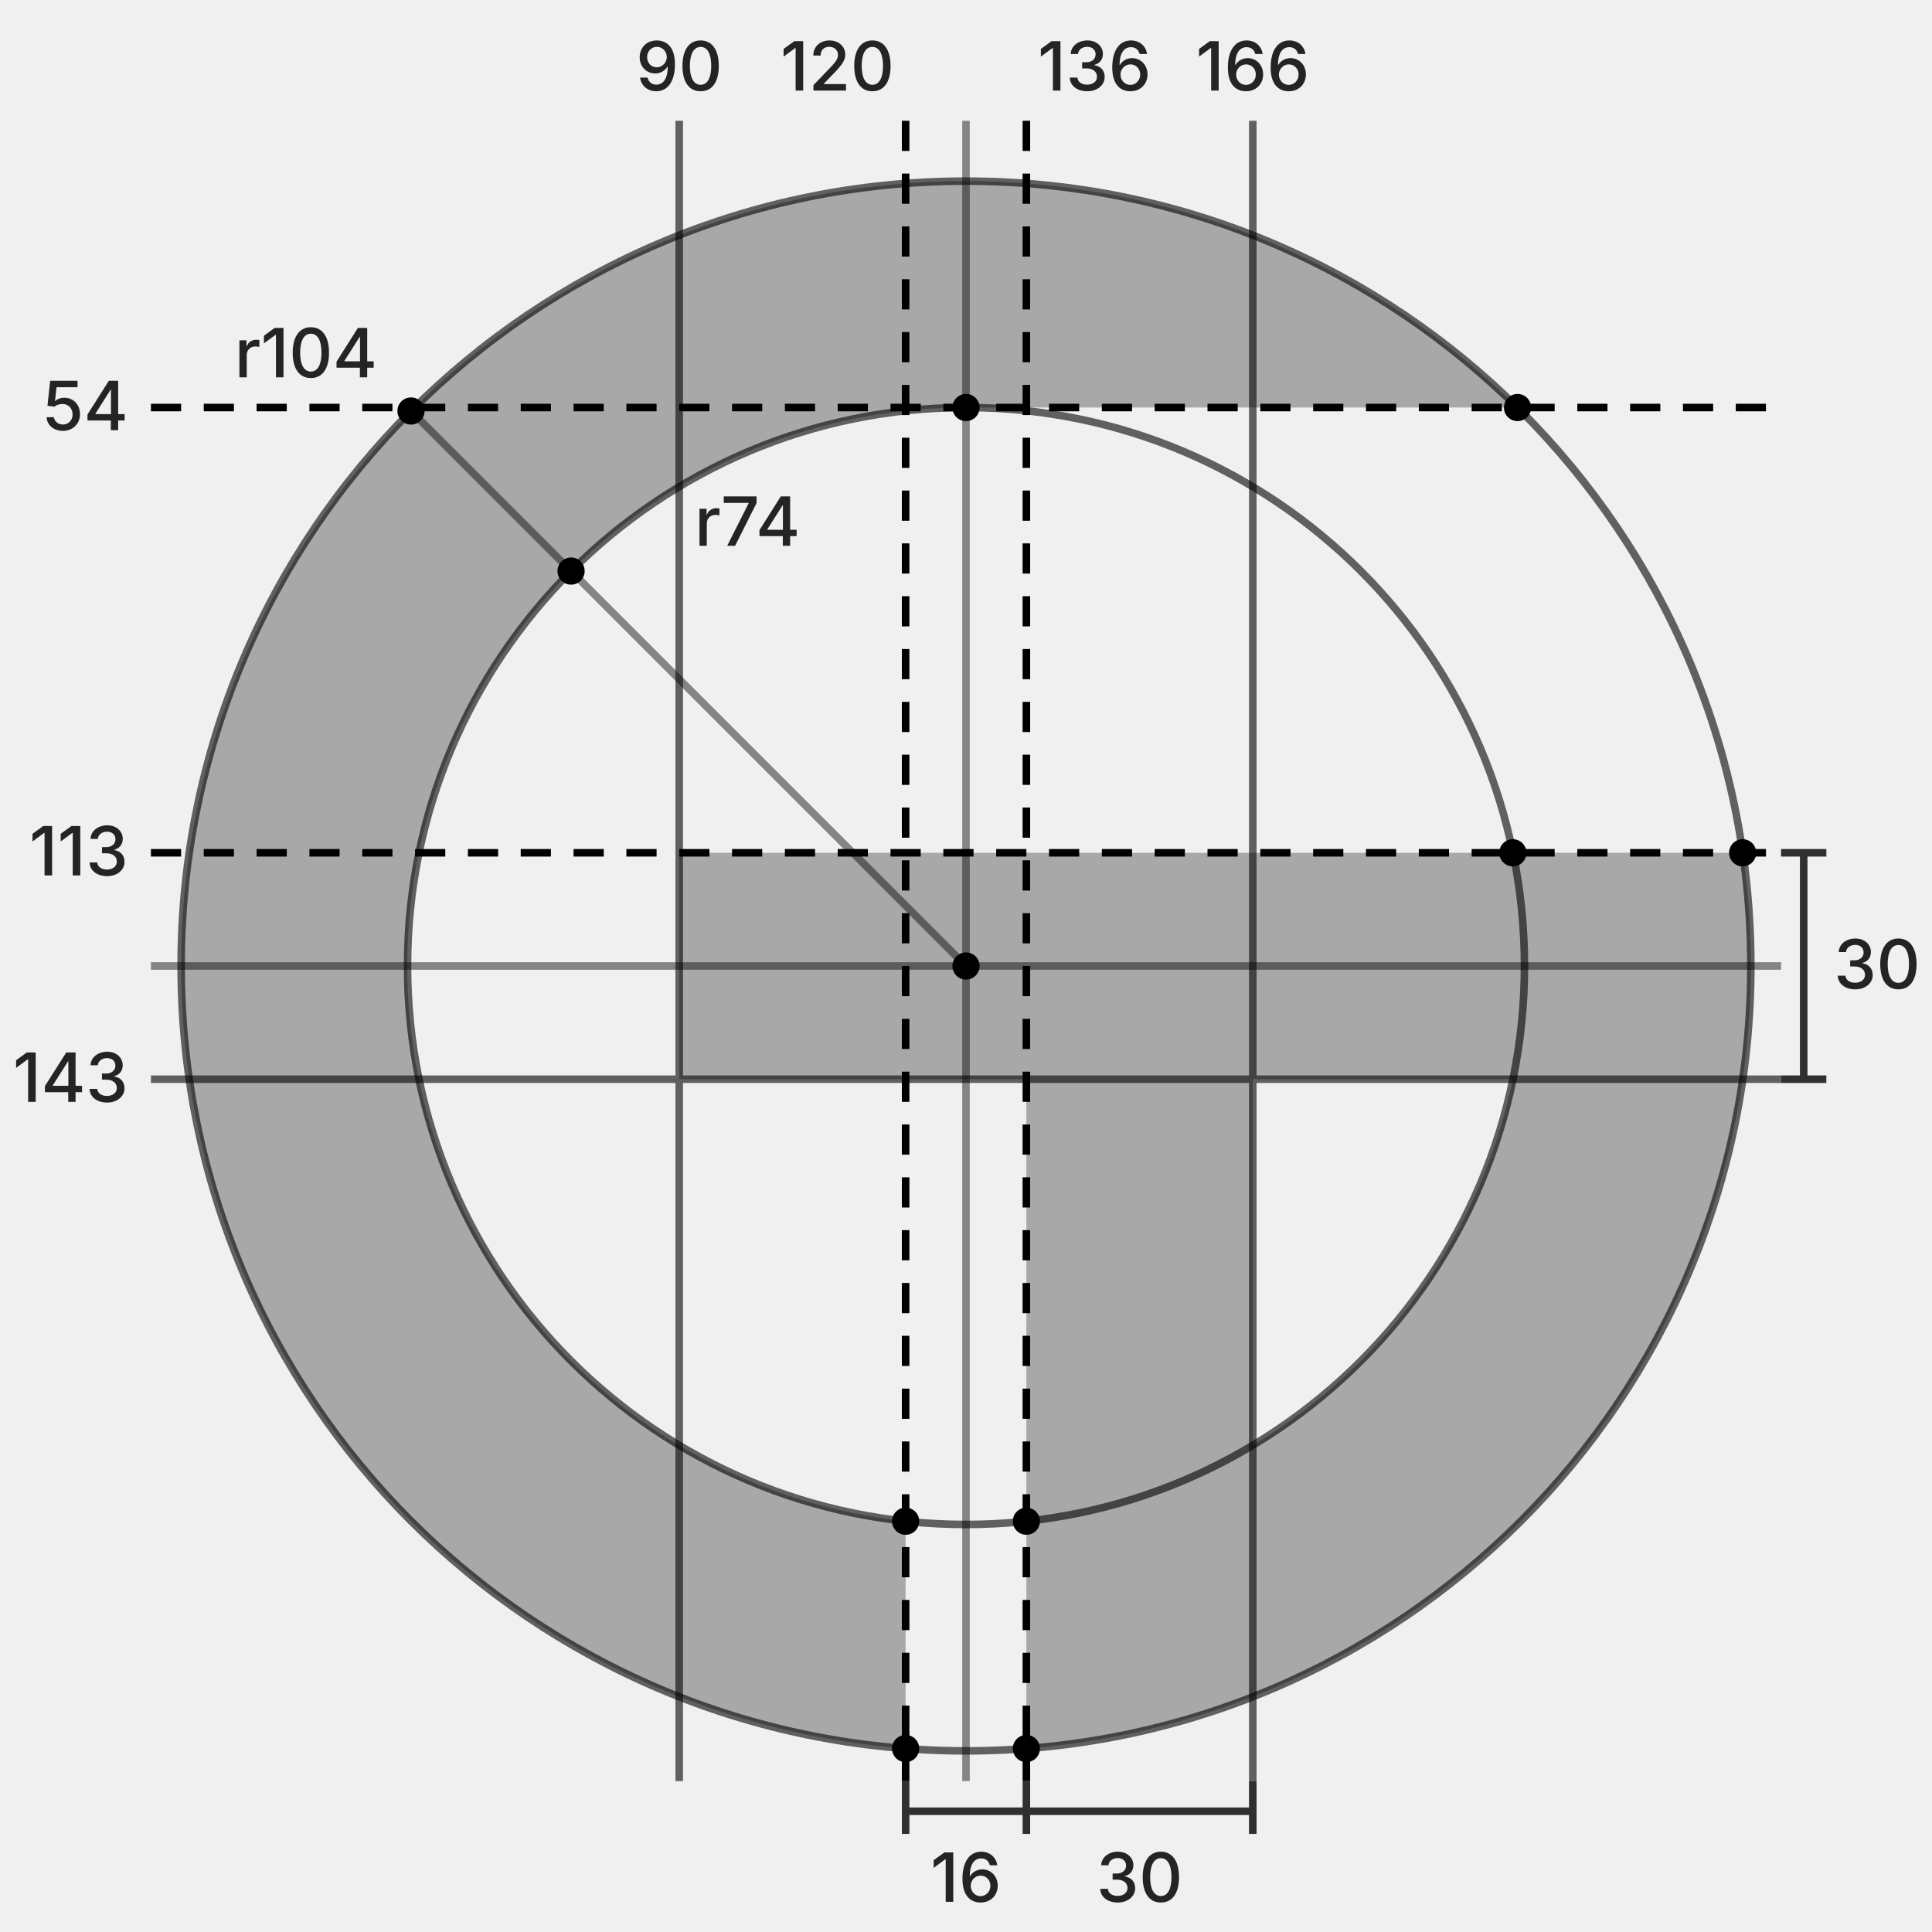
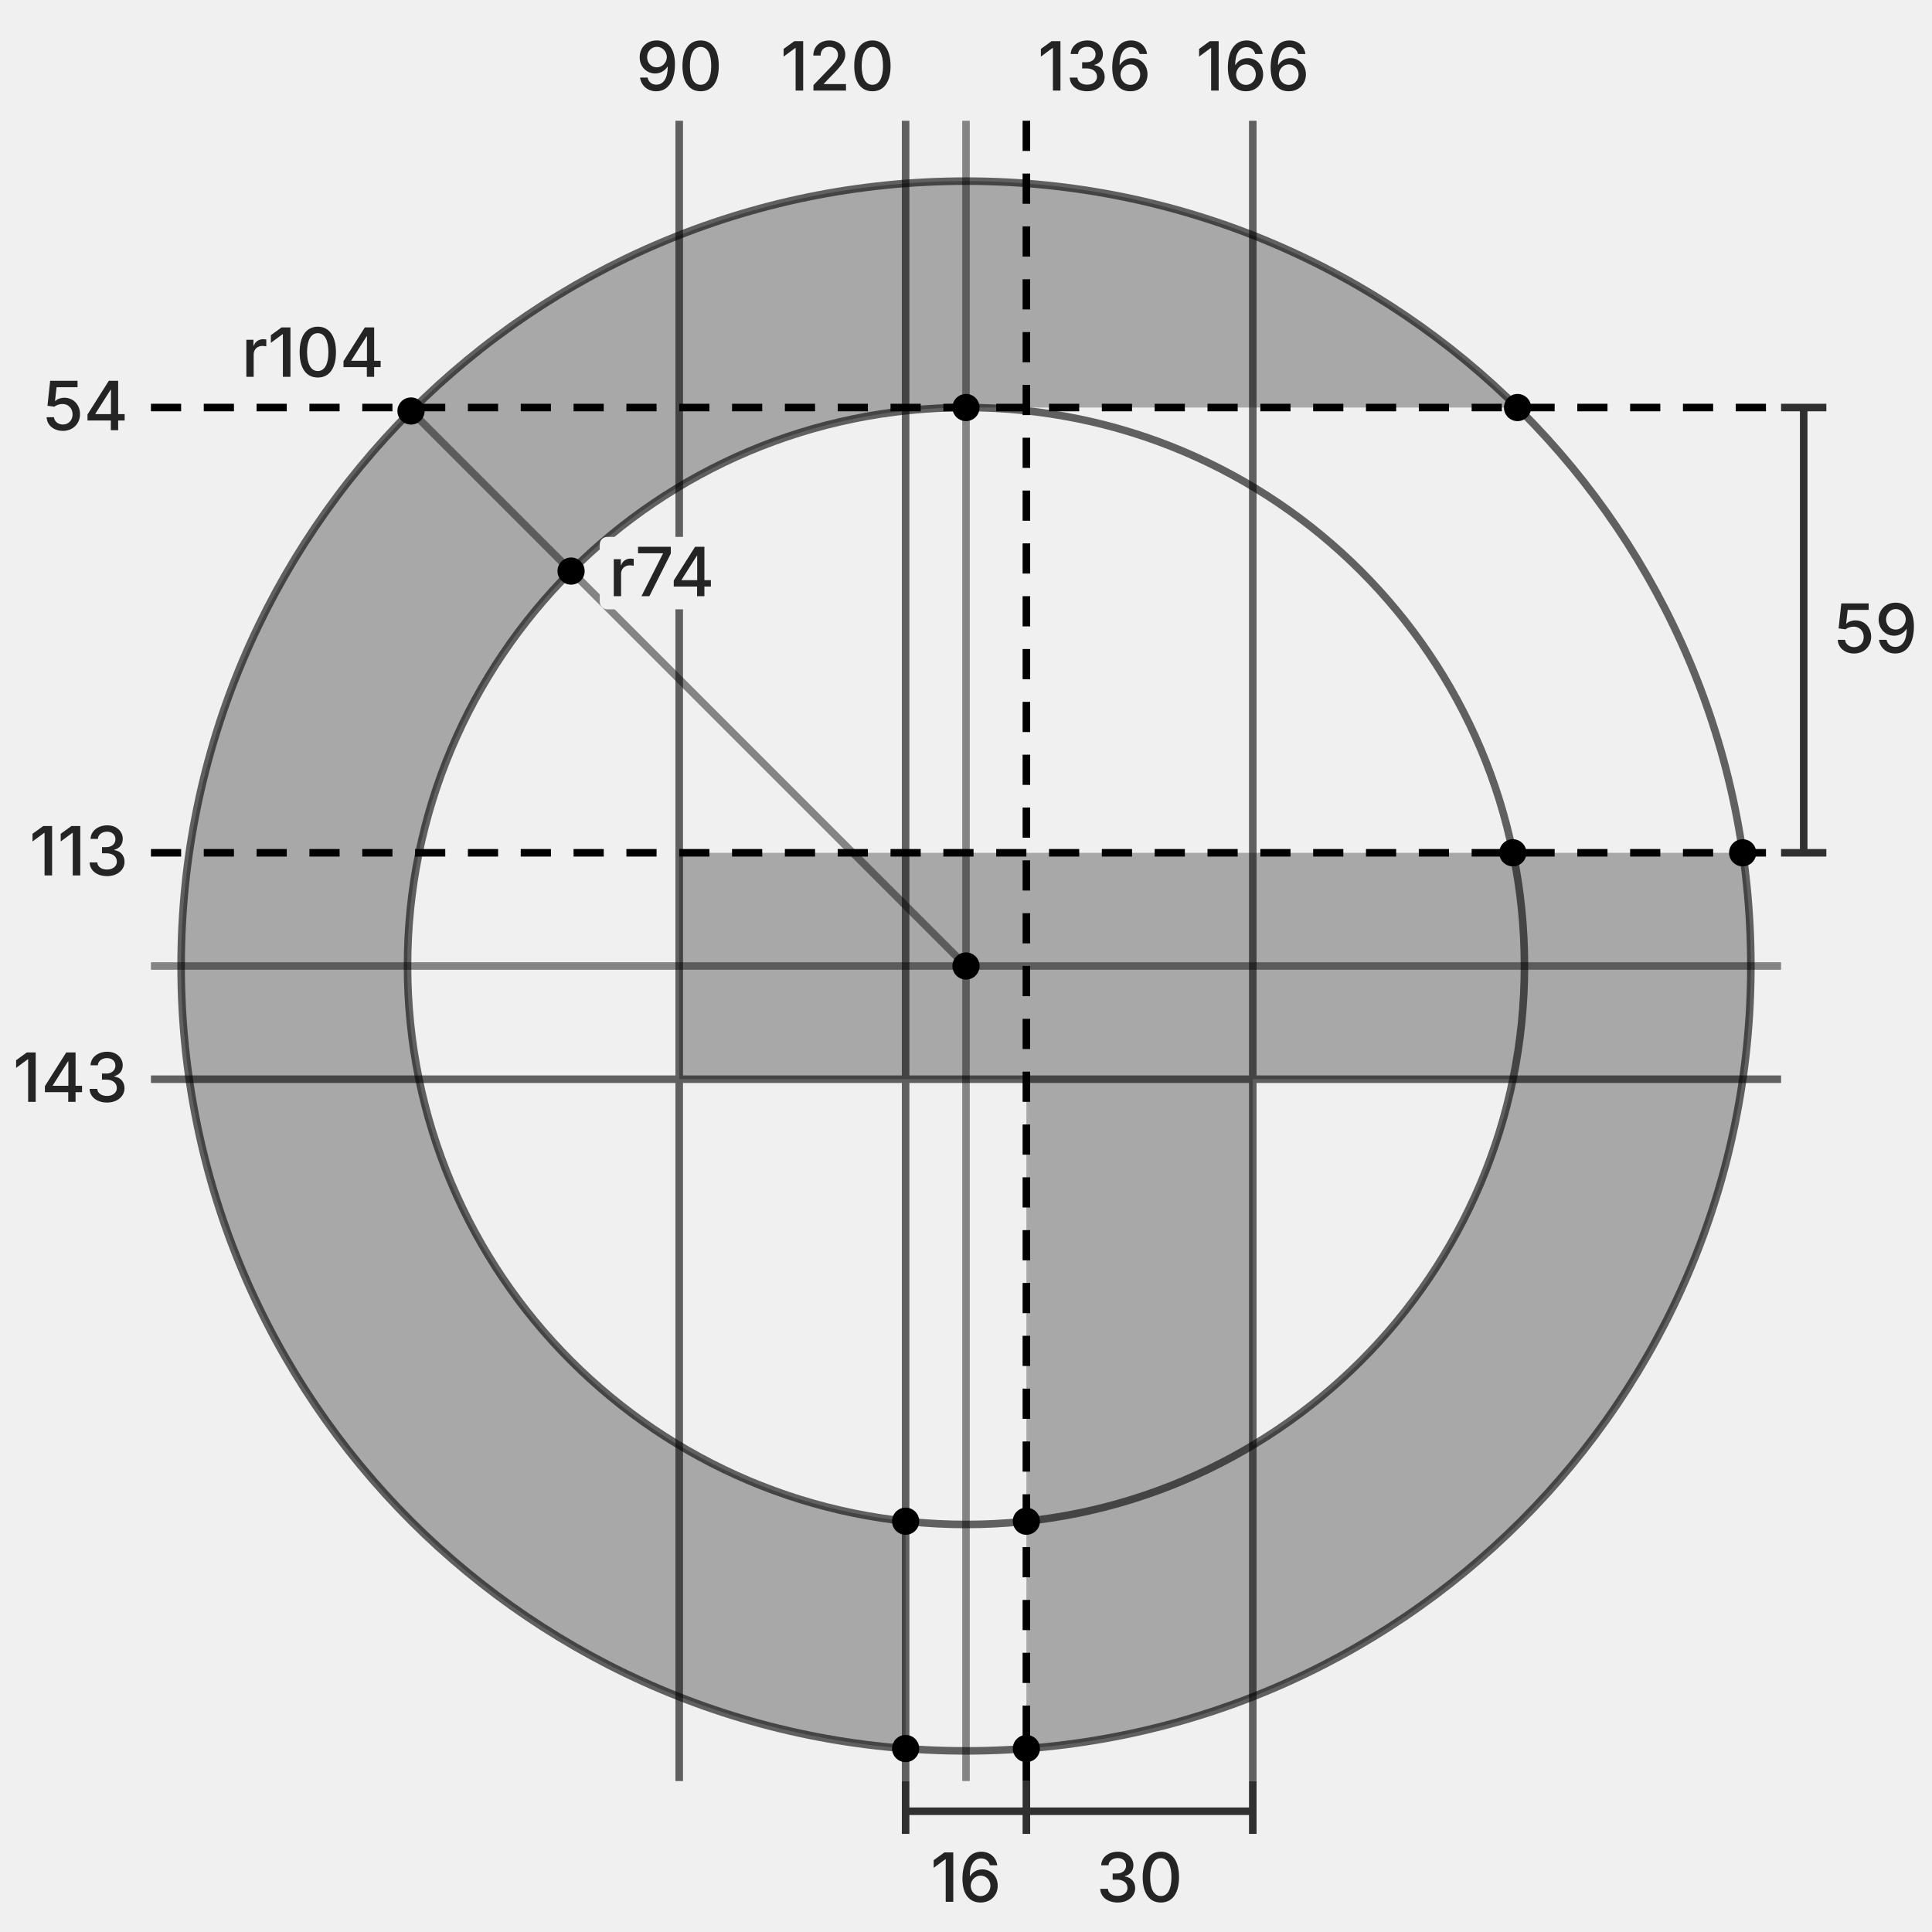
<svg xmlns="http://www.w3.org/2000/svg" viewBox="0 0 256 256" width="256" height="256" fill="currentColor" role="img" aria-label="closed-6 construction">
-   <path opacity="0.3" fill-rule="evenodd" d="M201.08 54A104 104 0 1 0 120 231.69L120 201.57A74 74 0 0 1 128 54ZM136 231.69A104 104 0 0 0 230.91 113L90 113L90 143L136 143ZM166 143L200.46 143A74 74 0 0 1 166 191.5Z" />
-   <g fill="none" stroke="currentColor" stroke-width="1">
-     <circle cx="128" cy="128" r="104" opacity="0.6" vector-effect="non-scaling-stroke" />
-     <circle cx="128" cy="128" r="74" opacity="0.6" vector-effect="non-scaling-stroke" />
-     <path opacity="0.45" vector-effect="non-scaling-stroke" d="M128 16V236M20 128H236M128 128L54.46 54.46" />
-     <path opacity="0.6" vector-effect="non-scaling-stroke" d="M90 16V236M166 16V236M20 143H236" />
-     <path opacity="1" stroke-dasharray="4 3" vector-effect="non-scaling-stroke" d="M120 16V236M136 16V236M20 113H236M20 54H236" />
-     <path opacity="0.8" vector-effect="non-scaling-stroke" d="M120 240H136M120 236V243M136 236V243M136 240H166M136 236V243M166 236V243M239 113V143M236 113H242M236 143H242" />
-   </g>
-   <g>
-     <circle cx="128" cy="128" r="1.8" />
-     <circle cx="54.46" cy="54.46" r="1.8" />
-     <circle cx="75.67" cy="75.67" r="1.8" />
-     <circle cx="120" cy="231.69" r="1.8" />
-     <circle cx="136" cy="231.69" r="1.8" />
-     <circle cx="120" cy="201.57" r="1.8" />
-     <circle cx="136" cy="201.57" r="1.8" />
-     <circle cx="201.08" cy="54" r="1.8" />
-     <circle cx="128" cy="54" r="1.8" />
-     <circle cx="230.91" cy="113" r="1.8" />
-     <circle cx="200.46" cy="113" r="1.8" />
+   <defs>
+     <mask id="ko-closed-6" maskUnits="userSpaceOnUse" x="0" y="0" width="256" height="256">
+       <rect x="0" y="0" width="256" height="256" fill="#fff" />
+       <rect x="144.22" y="244.14" width="13.56" height="9.6" rx="1" fill="#000" />
+       <rect x="121.85" y="244.14" width="12.3" height="9.6" rx="1" fill="#000" />
+       <rect x="241.8" y="78.64" width="13.56" height="9.6" rx="1" fill="#000" />
+       <rect x="83.22" y="4.14" width="13.56" height="9.6" rx="1" fill="#000" />
+       <rect x="101.82" y="4.14" width="17.88" height="9.6" rx="1" fill="#000" />
+       <rect x="136.3" y="4.14" width="17.88" height="9.6" rx="1" fill="#000" />
+       <rect x="157.06" y="4.14" width="17.88" height="9.6" rx="1" fill="#000" />
+       <rect x="4.64" y="49.14" width="13.56" height="9.6" rx="1" fill="#000" />
+       <rect x="1.58" y="108.14" width="16.62" height="9.6" rx="1" fill="#000" />
+       <rect x="0.32" y="138.14" width="17.88" height="9.6" rx="1" fill="#000" />
+       <rect x="30.64" y="42.07" width="21.48" height="9.6" rx="1" fill="#000" />
+       <rect x="79.47" y="71.14" width="17.16" height="9.6" rx="1" fill="#000" />
+     </mask>
+   </defs>
+   <g mask="url(#ko-closed-6)">
+     <path opacity="0.3" fill-rule="evenodd" d="M201.08 54A104 104 0 1 0 120 231.69L120 201.57A74 74 0 0 1 128 54ZM136 231.69A104 104 0 0 0 230.91 113L90 113L90 143L136 143ZM166 143L200.46 143A74 74 0 0 1 166 191.5Z" />
+     <g fill="none" stroke="currentColor" stroke-width="1">
+       <circle cx="128" cy="128" r="104" opacity="0.6" vector-effect="non-scaling-stroke" />
+       <circle cx="128" cy="128" r="74" opacity="0.6" vector-effect="non-scaling-stroke" />
+       <path opacity="0.45" vector-effect="non-scaling-stroke" d="M128 16L128 236M20 128L236 128M128 128L54.46 54.46" />
+       <path opacity="0.6" vector-effect="non-scaling-stroke" d="M20 143L236 143M90 16L90 236M120 16L120 236M166 16L166 236" />
+       <path opacity="1" stroke-dasharray="4 3" vector-effect="non-scaling-stroke" d="M20 54L236 54M20 113L236 113M136 16L136 236" />
+       <path opacity="0.8" vector-effect="non-scaling-stroke" d="M136 240H166M136 236V243M166 236V243M120 240H136M120 236V243M136 236V243M239 54V113M236 54H242M236 113H242" />
+     </g>
+     <g>
+       <circle cx="128" cy="128" r="1.8" />
+       <circle cx="120" cy="231.69" r="1.8" />
+       <circle cx="120" cy="201.57" r="1.8" />
+       <circle cx="128" cy="54" r="1.8" />
+       <circle cx="201.08" cy="54" r="1.8" />
+       <circle cx="230.91" cy="113" r="1.8" />
+       <circle cx="200.46" cy="113" r="1.8" />
+       <circle cx="136" cy="231.69" r="1.8" />
+       <circle cx="136" cy="201.57" r="1.8" />
+       <circle cx="54.46" cy="54.46" r="1.8" />
+       <circle cx="75.67" cy="75.67" r="1.8" />
+     </g>
  </g>
  <g font-family="Inter, ui-sans-serif, system-ui, sans-serif" font-size="9" font-weight="500" opacity="0.85">
-     <text x="90" y="12" text-anchor="middle">90</text>
-     <text x="118.5" y="12" text-anchor="end">120</text>
-     <text x="137.5" y="12" text-anchor="start">136</text>
-     <text x="166" y="12" text-anchor="middle">166</text>
-     <text x="17" y="57" text-anchor="end">54</text>
-     <text x="17" y="116" text-anchor="end">113</text>
-     <text x="17" y="146" text-anchor="end">143</text>
-     <text x="128" y="252" text-anchor="middle">16</text>
-     <text x="151" y="252" text-anchor="middle">30</text>
-     <text x="243" y="131">30</text>
-     <text x="50" y="50" text-anchor="end">r104</text>
-     <text x="92.03" y="72.32">r74</text>
+     <text textLength="11.45" x="151" y="252" text-anchor="middle">30</text>
+     <text textLength="9.41" x="128" y="252" text-anchor="middle">16</text>
+     <text textLength="11.11" x="243" y="86.5">59</text>
+     <text textLength="11.48" x="90" y="12" text-anchor="middle">90</text>
+     <text textLength="15.09" x="118.5" y="12" text-anchor="end">120</text>
+     <text textLength="15.05" x="137.5" y="12">136</text>
+     <text textLength="15.08" x="166" y="12" text-anchor="middle">166</text>
+     <text textLength="11.34" x="17" y="57" text-anchor="end">54</text>
+     <text textLength="13.13" x="17" y="116" text-anchor="end">113</text>
+     <text textLength="15.28" x="17" y="146" text-anchor="end">143</text>
+     <text textLength="18.94" x="50.92" y="49.93" text-anchor="end">r104</text>
+     <text textLength="14.02" x="80.67" y="79">r74</text>
  </g>
</svg>
